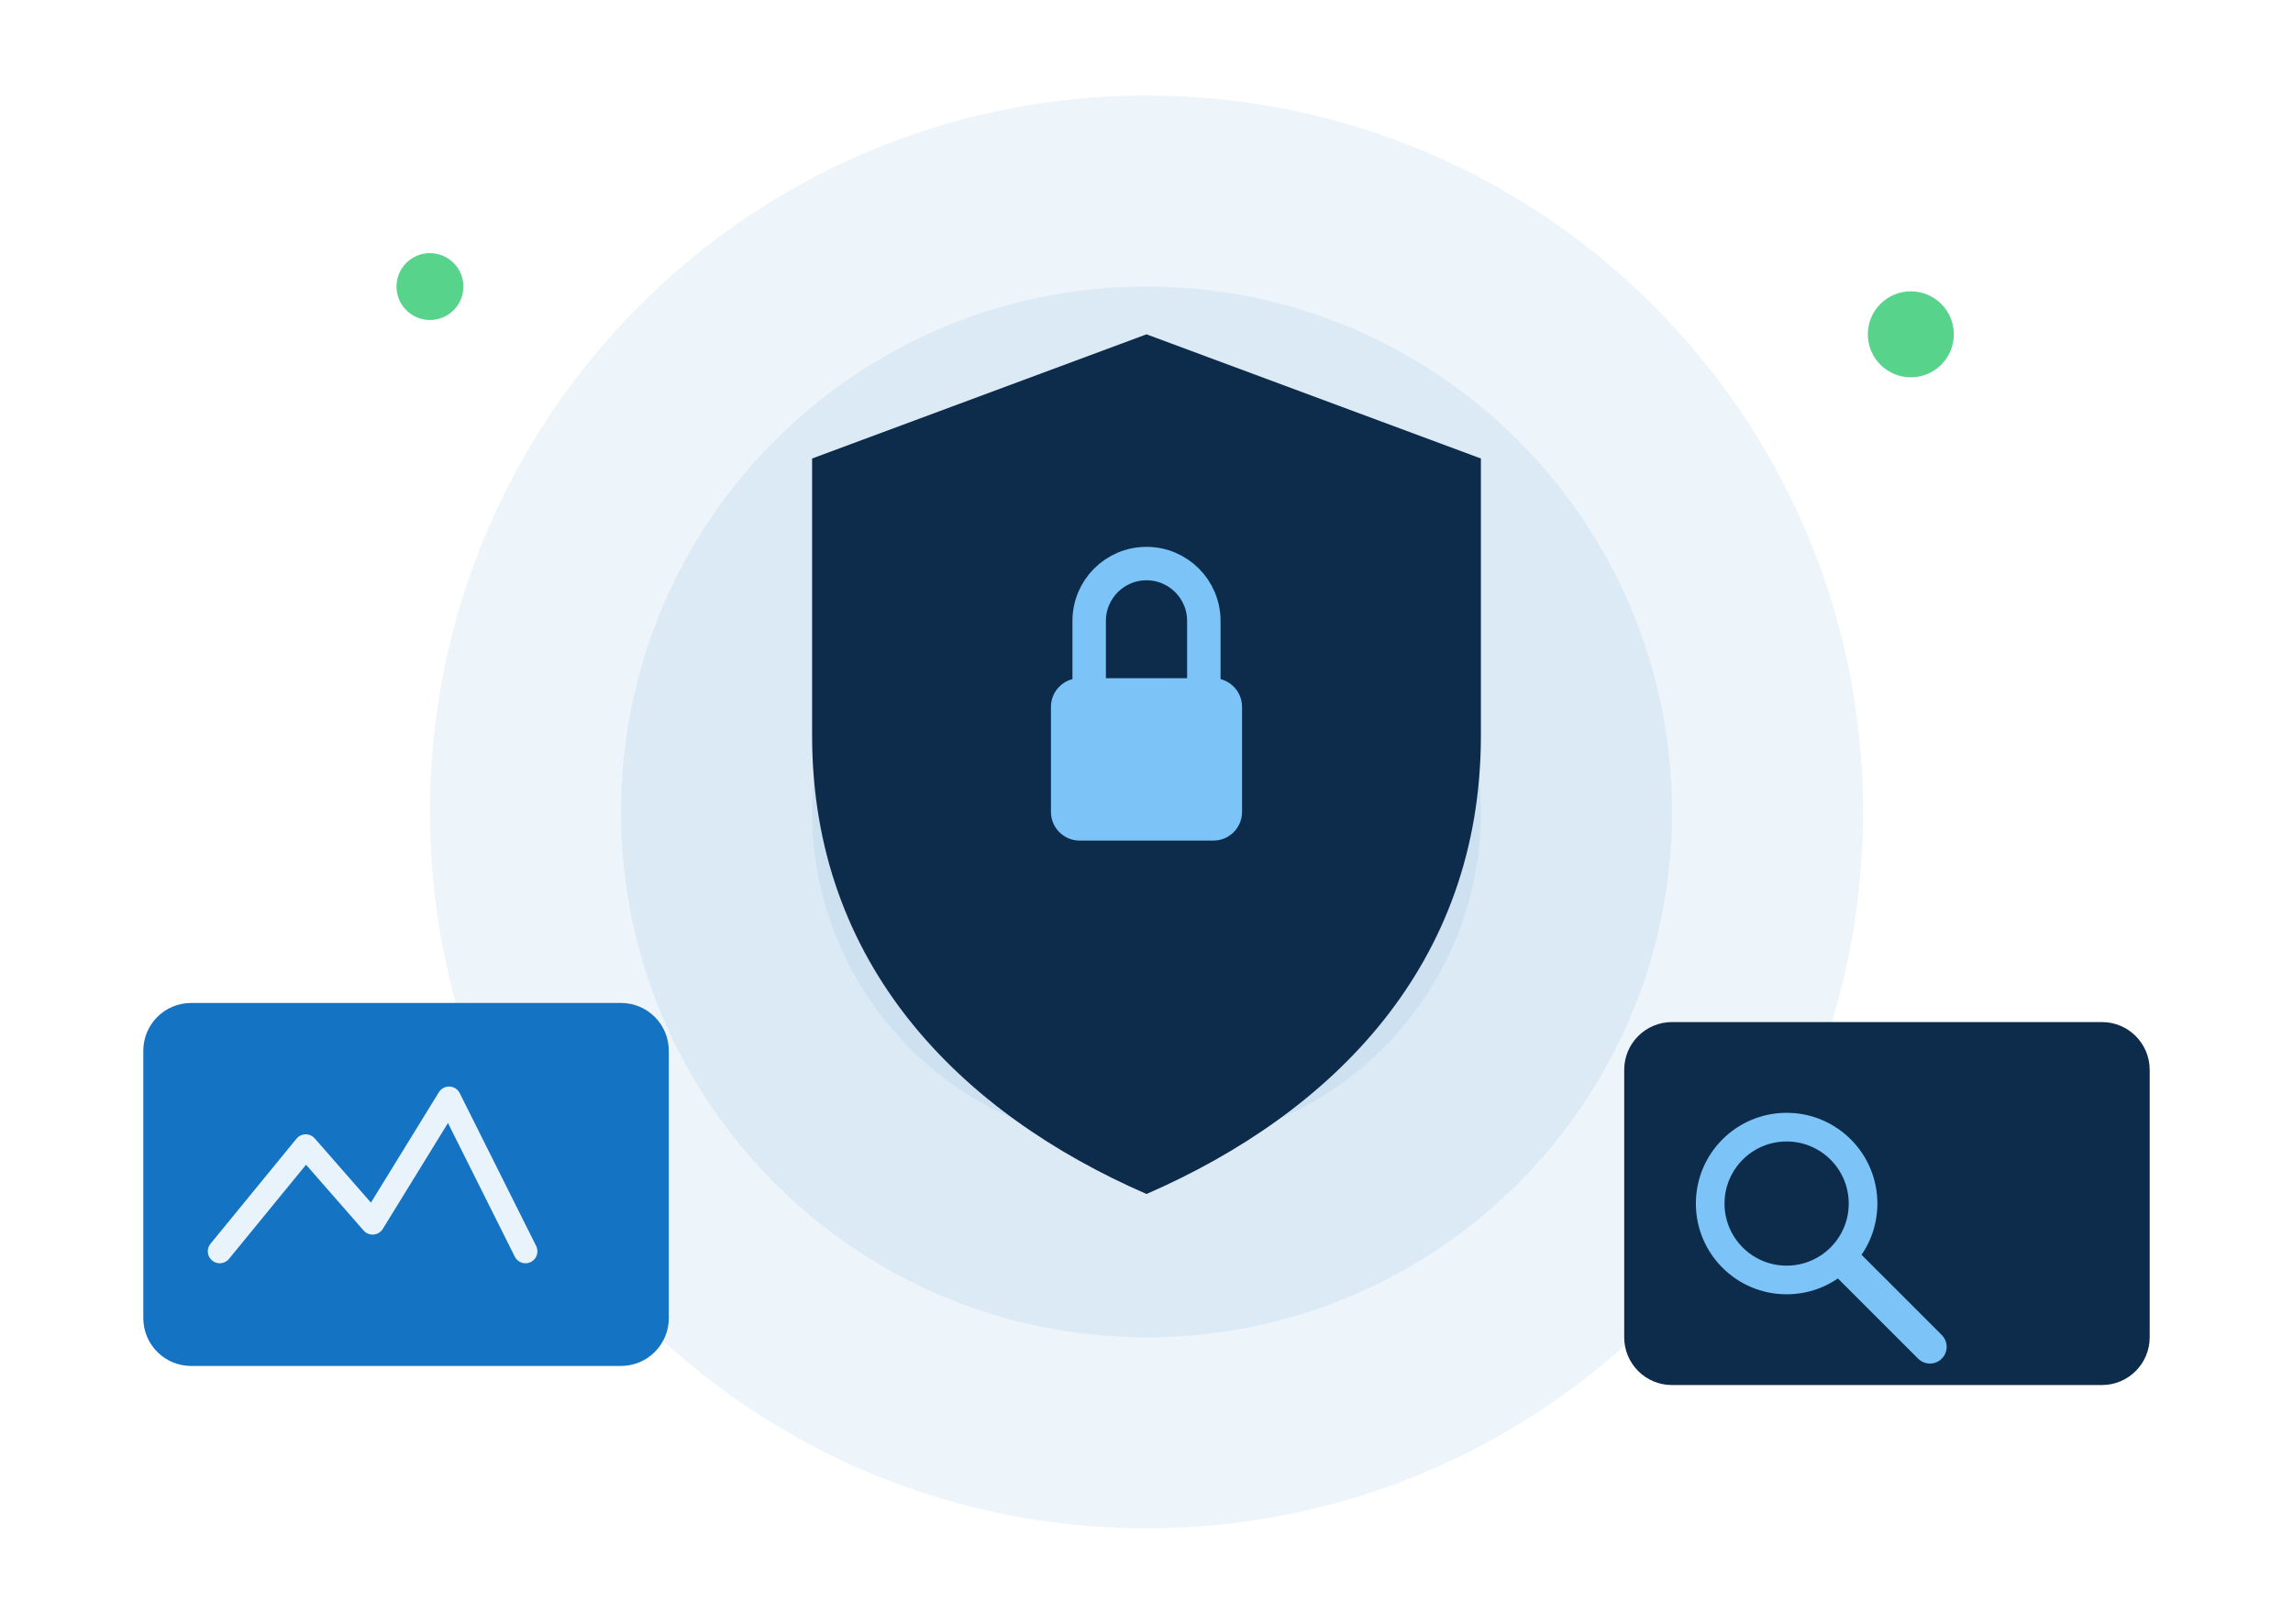
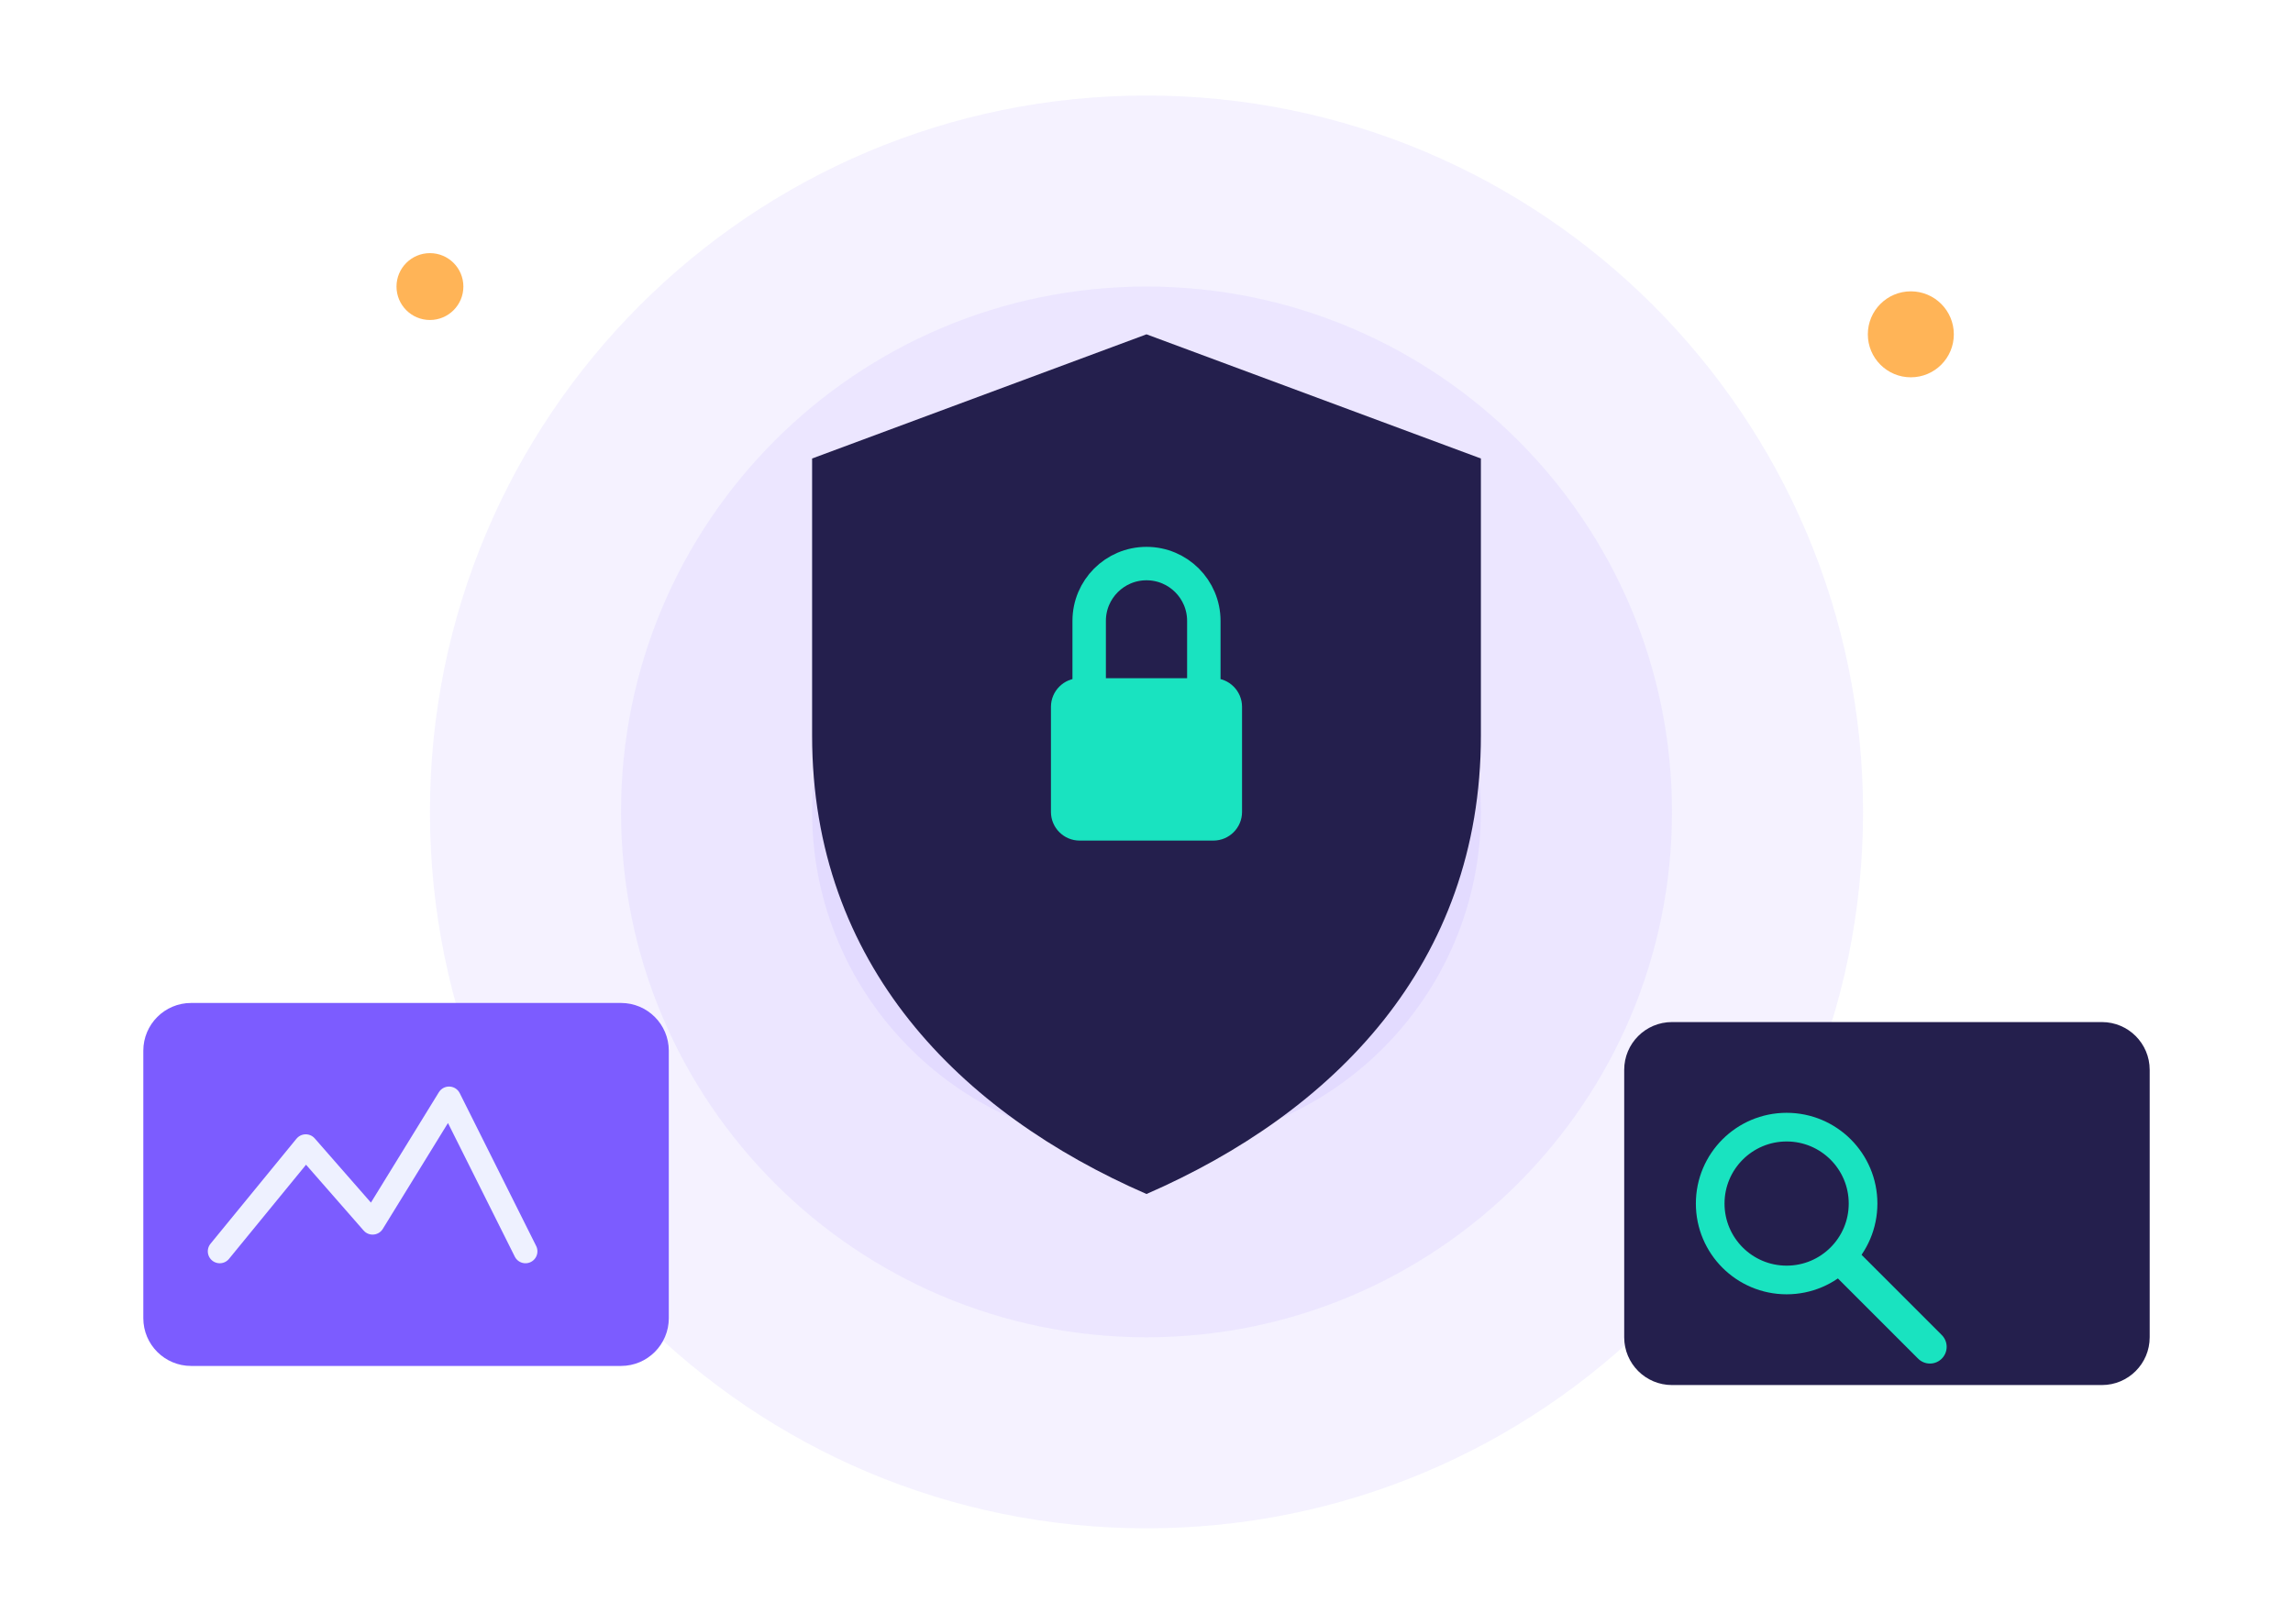
<svg xmlns="http://www.w3.org/2000/svg" viewBox="0 0 480 340" role="img" aria-label="Cloud security monitoring illustration">
-   <circle cx="240" cy="170" r="150" fill="#1573c4" opacity=".08" />
-   <circle cx="240" cy="170" r="110" fill="#1573c4" opacity=".08" />
-   <circle cx="240" cy="170" r="70" fill="#1573c4" opacity=".08" />
+   <circle cx="240" cy="170" r="150" fill="#7c5cff" opacity=".08" />
+   <circle cx="240" cy="170" r="110" fill="#7c5cff" opacity=".08" />
+   <circle cx="240" cy="170" r="70" fill="#7c5cff" opacity=".08" />
  <g transform="translate(170 70)">
-     <path d="M70 0 140 26v58c0 48-31 79-70 96-39-17-70-48-70-96V26z" fill="#0d2c4b" />
-     <rect x="50" y="72" width="40" height="34" rx="6" fill="#7cc4f8" />
-     <path d="M58 72V60a12 12 0 0 1 24 0v12" stroke="#7cc4f8" stroke-width="7" fill="none" stroke-linecap="round" />
+     <path d="M70 0 140 26v58c0 48-31 79-70 96-39-17-70-48-70-96V26z" fill="#241f4d" />
+     <rect x="50" y="72" width="40" height="34" rx="6" fill="#19e3c0" />
+     <path d="M58 72V60a12 12 0 0 1 24 0v12" stroke="#19e3c0" stroke-width="7" fill="none" stroke-linecap="round" />
  </g>
  <g transform="translate(30 210)">
-     <rect width="110" height="76" rx="10" fill="#1573c4" />
-     <path d="M16 52l18-22 14 16 16-26 16 32" stroke="#e8f3fb" stroke-width="5" fill="none" stroke-linecap="round" stroke-linejoin="round" />
+     <rect width="110" height="76" rx="10" fill="#7c5cff" />
+     <path d="M16 52l18-22 14 16 16-26 16 32" stroke="#eef1ff" stroke-width="5" fill="none" stroke-linecap="round" stroke-linejoin="round" />
  </g>
  <g transform="translate(340 214)">
-     <rect width="110" height="76" rx="10" fill="#0d2c4b" />
-     <circle cx="34" cy="38" r="16" fill="none" stroke="#7cc4f8" stroke-width="6" />
-     <path d="M46 50l18 18" stroke="#7cc4f8" stroke-width="7" stroke-linecap="round" />
+     <rect width="110" height="76" rx="10" fill="#241f4d" />
+     <circle cx="34" cy="38" r="16" fill="none" stroke="#19e3c0" stroke-width="6" />
+     <path d="M46 50l18 18" stroke="#19e3c0" stroke-width="7" stroke-linecap="round" />
  </g>
-   <g fill="#57d38c">
+   <g fill="#ffb457">
    <circle cx="90" cy="60" r="7" />
    <circle cx="400" cy="70" r="9" />
  </g>
</svg>
